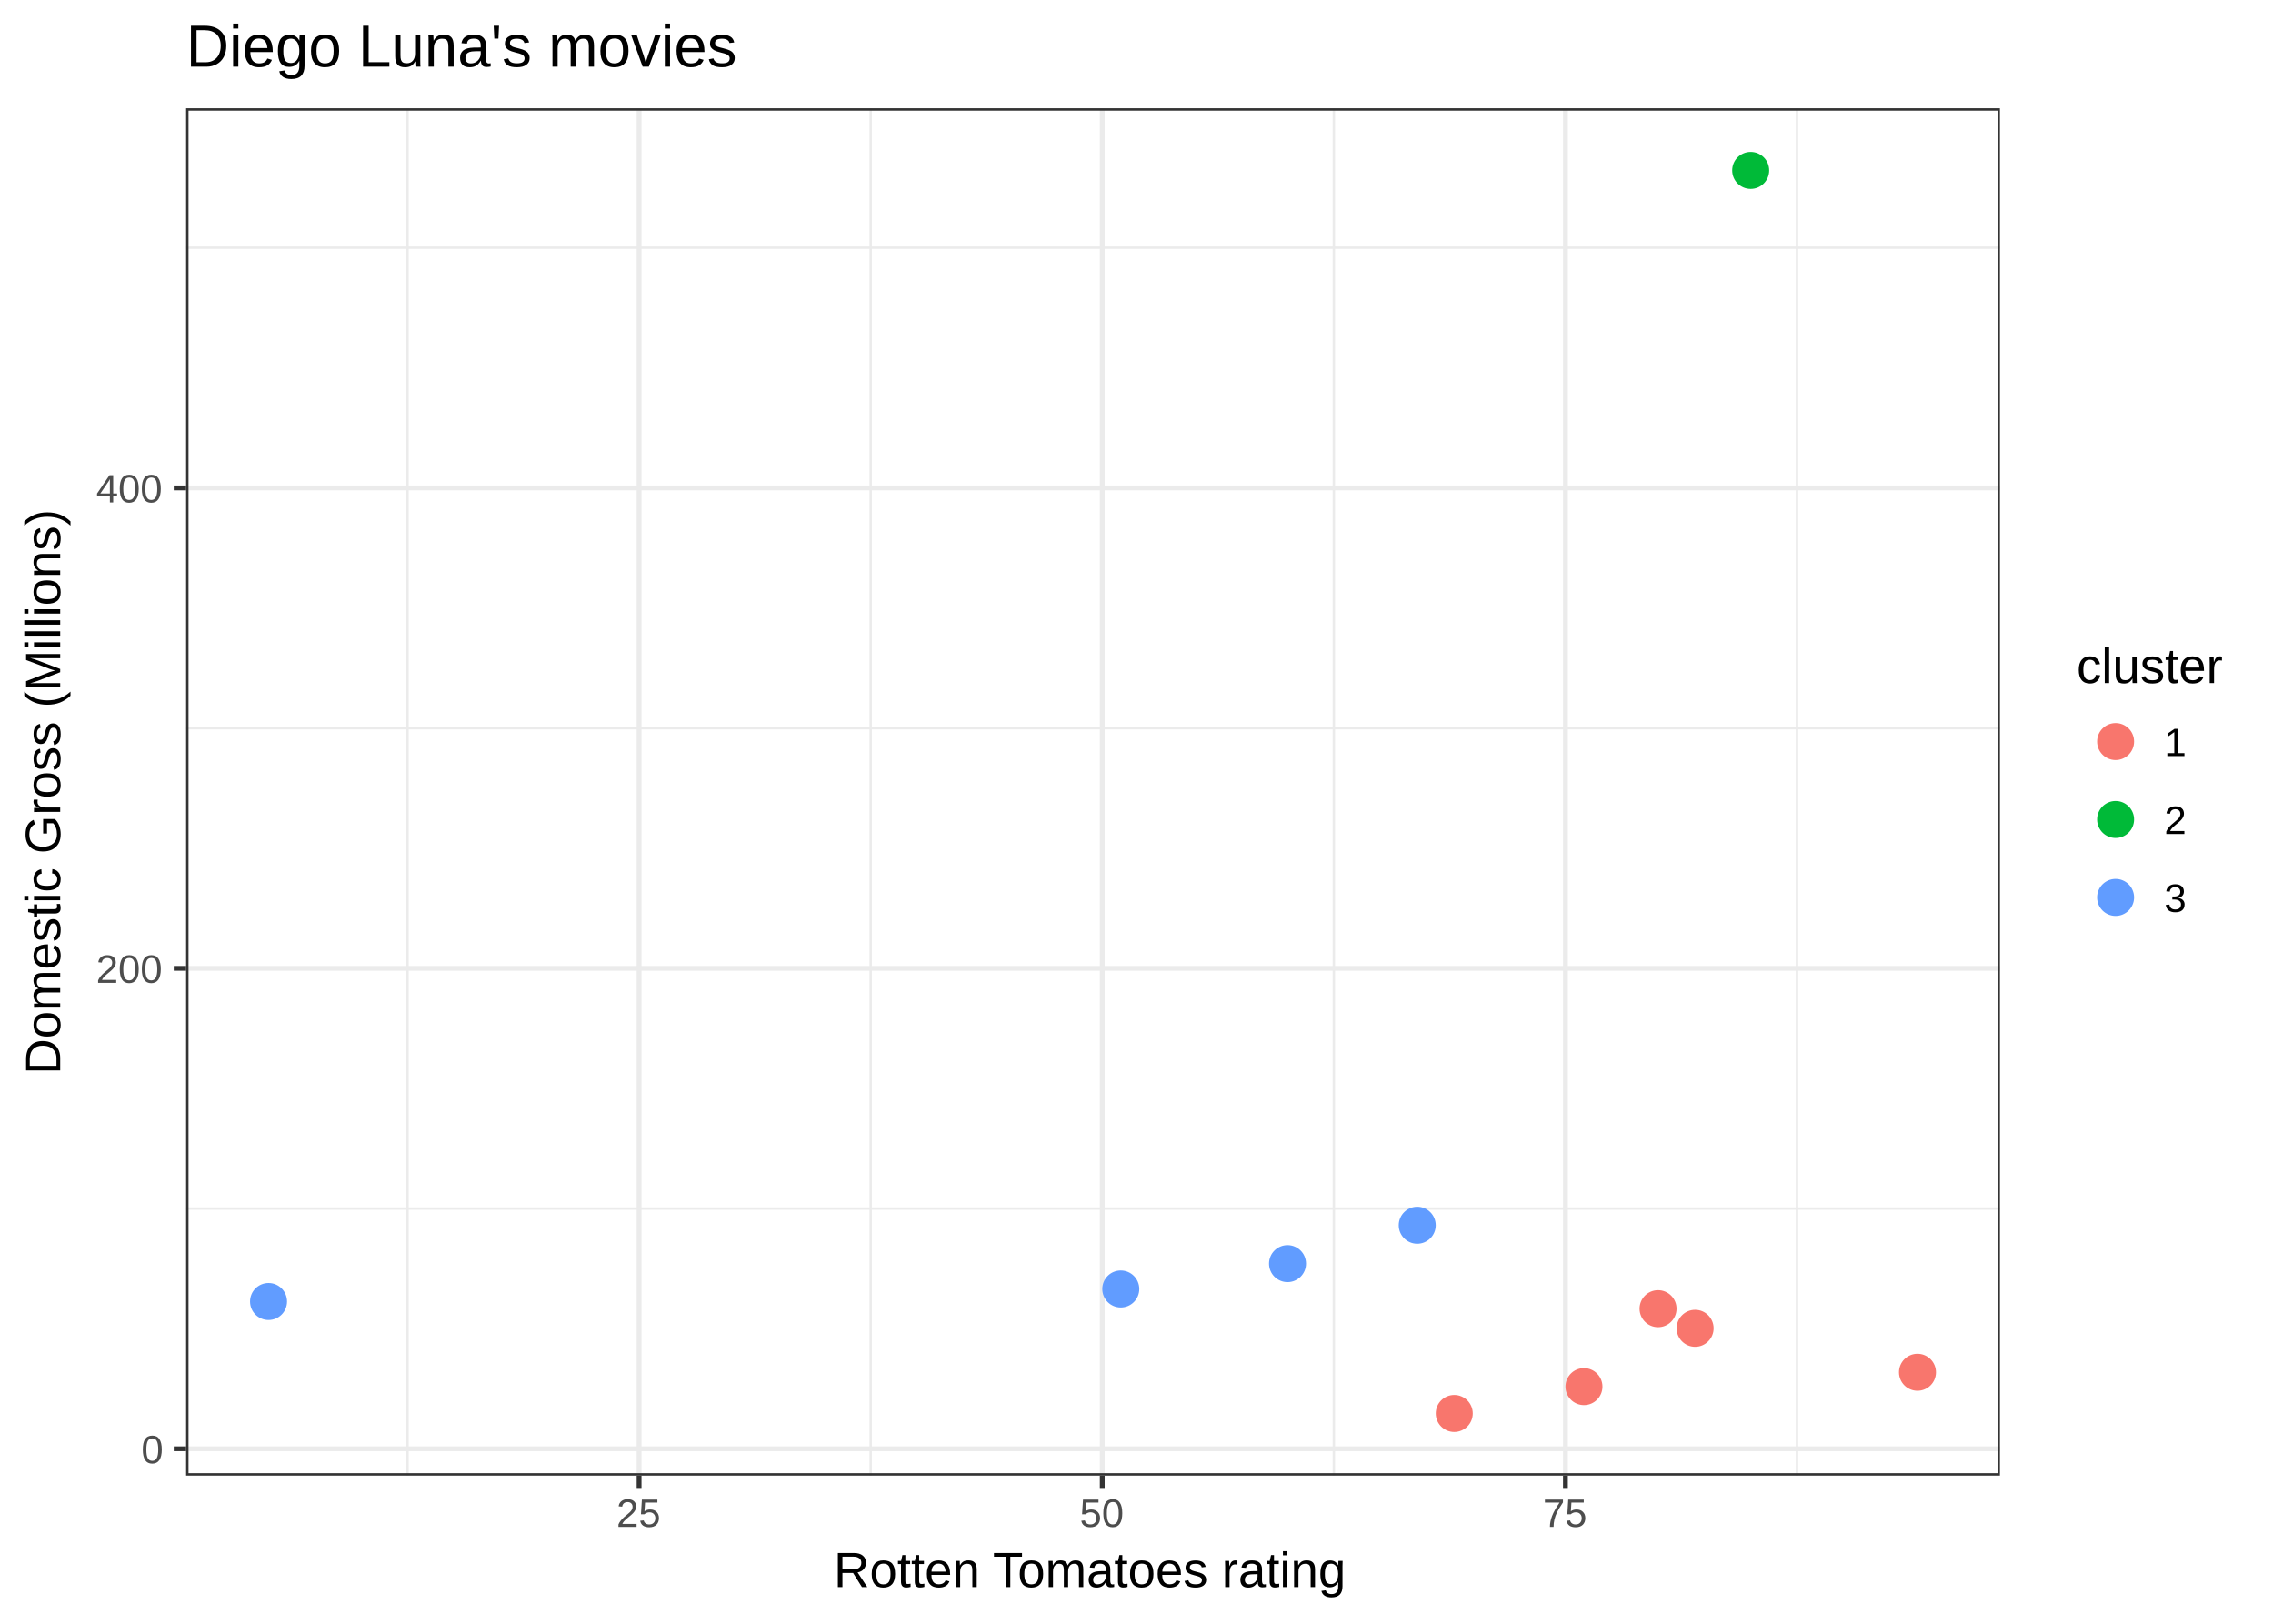
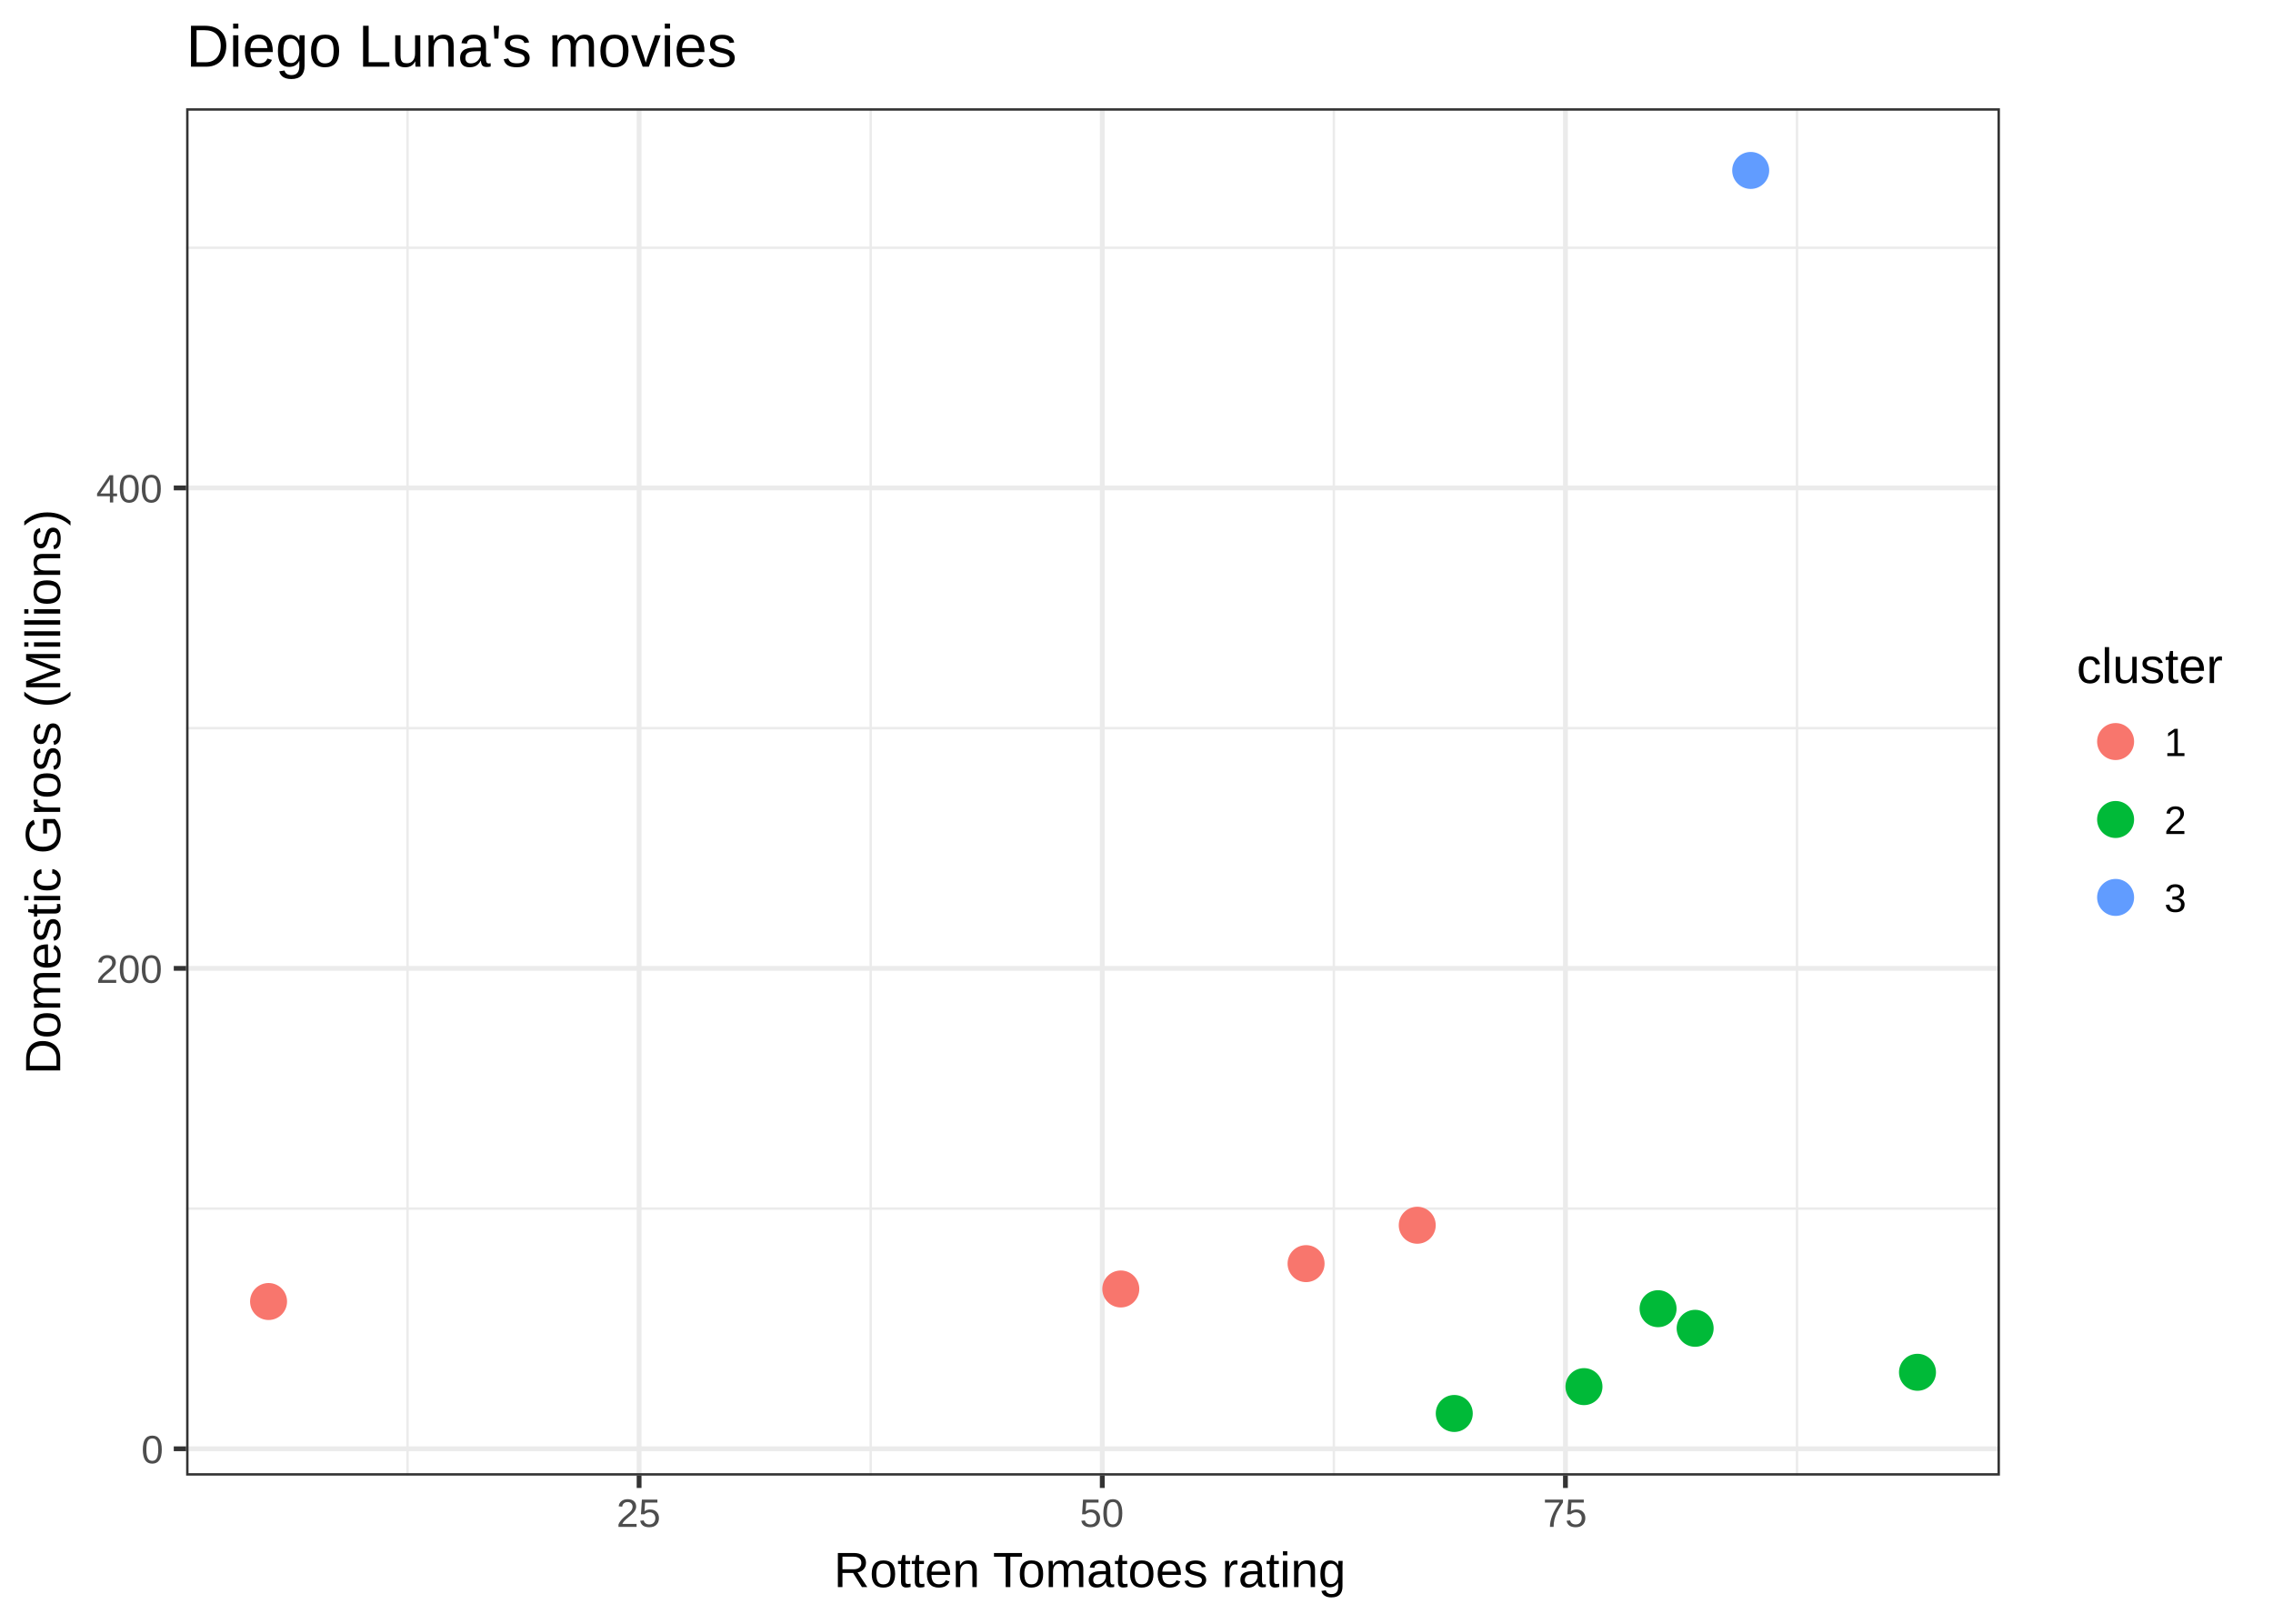
<svg xmlns="http://www.w3.org/2000/svg" viewBox="0 0 504.00 360.00">
  <defs>
    <style type="text/css">
    line, polyline, path, rect, circle {
      fill: none;
      stroke: #000000;
      stroke-linecap: round;
      stroke-linejoin: round;
      stroke-miterlimit: 10.00;
    }
  </style>
  </defs>
  <rect width="100%" height="100%" style="stroke: none; fill: #FFFFFF;" />
  <rect x="0.00" y="0.00" width="504.00" height="360.00" style="stroke-width: 1.07; stroke: #FFFFFF; fill: #FFFFFF;" />
  <defs>
    <clipPath id="cpNDEuMjY1NXw0NDMuNDQ4fDMyNy4xNTd8MjQuMDA3Mw==">
      <rect x="41.27" y="24.01" width="402.18" height="303.15" />
    </clipPath>
  </defs>
  <rect x="41.27" y="24.01" width="402.18" height="303.15" style="stroke-width: 1.07; stroke: none; fill: #FFFFFF;" clip-path="url(#cpNDEuMjY1NXw0NDMuNDQ4fDMyNy4xNTd8MjQuMDA3Mw==)" />
  <polyline points="41.27,267.95 443.45,267.95 " style="stroke-width: 0.53; stroke: #EBEBEB; stroke-linecap: butt;" clip-path="url(#cpNDEuMjY1NXw0NDMuNDQ4fDMyNy4xNTd8MjQuMDA3Mw==)" />
  <polyline points="41.27,161.44 443.45,161.44 " style="stroke-width: 0.53; stroke: #EBEBEB; stroke-linecap: butt;" clip-path="url(#cpNDEuMjY1NXw0NDMuNDQ4fDMyNy4xNTd8MjQuMDA3Mw==)" />
  <polyline points="41.27,54.92 443.45,54.92 " style="stroke-width: 0.53; stroke: #EBEBEB; stroke-linecap: butt;" clip-path="url(#cpNDEuMjY1NXw0NDMuNDQ4fDMyNy4xNTd8MjQuMDA3Mw==)" />
  <polyline points="90.36,327.16 90.36,24.01 " style="stroke-width: 0.53; stroke: #EBEBEB; stroke-linecap: butt;" clip-path="url(#cpNDEuMjY1NXw0NDMuNDQ4fDMyNy4xNTd8MjQuMDA3Mw==)" />
  <polyline points="193.06,327.16 193.06,24.01 " style="stroke-width: 0.53; stroke: #EBEBEB; stroke-linecap: butt;" clip-path="url(#cpNDEuMjY1NXw0NDMuNDQ4fDMyNy4xNTd8MjQuMDA3Mw==)" />
  <polyline points="295.76,327.16 295.76,24.01 " style="stroke-width: 0.53; stroke: #EBEBEB; stroke-linecap: butt;" clip-path="url(#cpNDEuMjY1NXw0NDMuNDQ4fDMyNy4xNTd8MjQuMDA3Mw==)" />
  <polyline points="398.46,327.16 398.46,24.01 " style="stroke-width: 0.53; stroke: #EBEBEB; stroke-linecap: butt;" clip-path="url(#cpNDEuMjY1NXw0NDMuNDQ4fDMyNy4xNTd8MjQuMDA3Mw==)" />
  <polyline points="41.27,321.21 443.45,321.21 " style="stroke-width: 1.07; stroke: #EBEBEB; stroke-linecap: butt;" clip-path="url(#cpNDEuMjY1NXw0NDMuNDQ4fDMyNy4xNTd8MjQuMDA3Mw==)" />
  <polyline points="41.27,214.70 443.45,214.70 " style="stroke-width: 1.07; stroke: #EBEBEB; stroke-linecap: butt;" clip-path="url(#cpNDEuMjY1NXw0NDMuNDQ4fDMyNy4xNTd8MjQuMDA3Mw==)" />
  <polyline points="41.27,108.18 443.45,108.18 " style="stroke-width: 1.07; stroke: #EBEBEB; stroke-linecap: butt;" clip-path="url(#cpNDEuMjY1NXw0NDMuNDQ4fDMyNy4xNTd8MjQuMDA3Mw==)" />
  <polyline points="141.71,327.16 141.71,24.01 " style="stroke-width: 1.07; stroke: #EBEBEB; stroke-linecap: butt;" clip-path="url(#cpNDEuMjY1NXw0NDMuNDQ4fDMyNy4xNTd8MjQuMDA3Mw==)" />
  <polyline points="244.41,327.16 244.41,24.01 " style="stroke-width: 1.07; stroke: #EBEBEB; stroke-linecap: butt;" clip-path="url(#cpNDEuMjY1NXw0NDMuNDQ4fDMyNy4xNTd8MjQuMDA3Mw==)" />
  <polyline points="347.11,327.16 347.11,24.01 " style="stroke-width: 1.07; stroke: #EBEBEB; stroke-linecap: butt;" clip-path="url(#cpNDEuMjY1NXw0NDMuNDQ4fDMyNy4xNTd8MjQuMDA3Mw==)" />
-   <circle cx="59.55" cy="288.56" r="2.81pt" style="stroke-width: 0.71; stroke: #619CFF; fill: #619CFF;" clip-path="url(#cpNDEuMjY1NXw0NDMuNDQ4fDMyNy4xNTd8MjQuMDA3Mw==)" />
-   <circle cx="388.19" cy="37.79" r="2.81pt" style="stroke-width: 0.71; stroke: #00BA38; fill: #00BA38;" clip-path="url(#cpNDEuMjY1NXw0NDMuNDQ4fDMyNy4xNTd8MjQuMDA3Mw==)" />
-   <circle cx="375.87" cy="294.50" r="2.81pt" style="stroke-width: 0.71; stroke: #F8766D; fill: #F8766D;" clip-path="url(#cpNDEuMjY1NXw0NDMuNDQ4fDMyNy4xNTd8MjQuMDA3Mw==)" />
-   <circle cx="314.25" cy="271.65" r="2.81pt" style="stroke-width: 0.71; stroke: #619CFF; fill: #619CFF;" clip-path="url(#cpNDEuMjY1NXw0NDMuNDQ4fDMyNy4xNTd8MjQuMDA3Mw==)" />
-   <circle cx="248.52" cy="285.78" r="2.81pt" style="stroke-width: 0.71; stroke: #619CFF; fill: #619CFF;" clip-path="url(#cpNDEuMjY1NXw0NDMuNDQ4fDMyNy4xNTd8MjQuMDA3Mw==)" />
-   <circle cx="425.17" cy="304.25" r="2.81pt" style="stroke-width: 0.71; stroke: #F8766D; fill: #F8766D;" clip-path="url(#cpNDEuMjY1NXw0NDMuNDQ4fDMyNy4xNTd8MjQuMDA3Mw==)" />
-   <circle cx="322.46" cy="313.38" r="2.81pt" style="stroke-width: 0.71; stroke: #F8766D; fill: #F8766D;" clip-path="url(#cpNDEuMjY1NXw0NDMuNDQ4fDMyNy4xNTd8MjQuMDA3Mw==)" />
-   <circle cx="285.49" cy="280.16" r="2.81pt" style="stroke-width: 0.71; stroke: #619CFF; fill: #619CFF;" clip-path="url(#cpNDEuMjY1NXw0NDMuNDQ4fDMyNy4xNTd8MjQuMDA3Mw==)" />
-   <circle cx="367.65" cy="290.15" r="2.81pt" style="stroke-width: 0.71; stroke: #F8766D; fill: #F8766D;" clip-path="url(#cpNDEuMjY1NXw0NDMuNDQ4fDMyNy4xNTd8MjQuMDA3Mw==)" />
-   <circle cx="351.22" cy="307.43" r="2.81pt" style="stroke-width: 0.71; stroke: #F8766D; fill: #F8766D;" clip-path="url(#cpNDEuMjY1NXw0NDMuNDQ4fDMyNy4xNTd8MjQuMDA3Mw==)" />
+   <circle cx="59.55" cy="288.56" r="2.81pt" style="stroke-width: 0.71; stroke: #F8766D; fill: #F8766D;" clip-path="url(#cpNDEuMjY1NXw0NDMuNDQ4fDMyNy4xNTd8MjQuMDA3Mw==)" />
+   <circle cx="388.19" cy="37.79" r="2.81pt" style="stroke-width: 0.71; stroke: #619CFF; fill: #619CFF;" clip-path="url(#cpNDEuMjY1NXw0NDMuNDQ4fDMyNy4xNTd8MjQuMDA3Mw==)" />
+   <circle cx="375.87" cy="294.50" r="2.81pt" style="stroke-width: 0.71; stroke: #00BA38; fill: #00BA38;" clip-path="url(#cpNDEuMjY1NXw0NDMuNDQ4fDMyNy4xNTd8MjQuMDA3Mw==)" />
+   <circle cx="314.25" cy="271.65" r="2.81pt" style="stroke-width: 0.71; stroke: #F8766D; fill: #F8766D;" clip-path="url(#cpNDEuMjY1NXw0NDMuNDQ4fDMyNy4xNTd8MjQuMDA3Mw==)" />
+   <circle cx="248.52" cy="285.78" r="2.81pt" style="stroke-width: 0.71; stroke: #F8766D; fill: #F8766D;" clip-path="url(#cpNDEuMjY1NXw0NDMuNDQ4fDMyNy4xNTd8MjQuMDA3Mw==)" />
+   <circle cx="425.17" cy="304.25" r="2.81pt" style="stroke-width: 0.71; stroke: #00BA38; fill: #00BA38;" clip-path="url(#cpNDEuMjY1NXw0NDMuNDQ4fDMyNy4xNTd8MjQuMDA3Mw==)" />
+   <circle cx="322.46" cy="313.38" r="2.81pt" style="stroke-width: 0.71; stroke: #00BA38; fill: #00BA38;" clip-path="url(#cpNDEuMjY1NXw0NDMuNDQ4fDMyNy4xNTd8MjQuMDA3Mw==)" />
+   <circle cx="289.60" cy="280.16" r="2.81pt" style="stroke-width: 0.71; stroke: #F8766D; fill: #F8766D;" clip-path="url(#cpNDEuMjY1NXw0NDMuNDQ4fDMyNy4xNTd8MjQuMDA3Mw==)" />
+   <circle cx="367.65" cy="290.15" r="2.81pt" style="stroke-width: 0.71; stroke: #00BA38; fill: #00BA38;" clip-path="url(#cpNDEuMjY1NXw0NDMuNDQ4fDMyNy4xNTd8MjQuMDA3Mw==)" />
+   <circle cx="351.22" cy="307.43" r="2.81pt" style="stroke-width: 0.71; stroke: #00BA38; fill: #00BA38;" clip-path="url(#cpNDEuMjY1NXw0NDMuNDQ4fDMyNy4xNTd8MjQuMDA3Mw==)" />
  <rect x="41.27" y="24.01" width="402.18" height="303.15" style="stroke-width: 1.07; stroke: #333333;" clip-path="url(#cpNDEuMjY1NXw0NDMuNDQ4fDMyNy4xNTd8MjQuMDA3Mw==)" />
  <defs>
    <clipPath id="cpMHw1MDR8MzYwfDA=">
      <rect x="0.00" y="0.00" width="504.00" height="360.00" />
    </clipPath>
  </defs>
  <g clip-path="url(#cpMHw1MDR8MzYwfDA=)">
    <text x="31.33" y="324.43" style="font-size: 8.80px; fill: #4D4D4D; font-family: Arial;" textLength="5.01px" lengthAdjust="spacingAndGlyphs">0</text>
  </g>
  <g clip-path="url(#cpMHw1MDR8MzYwfDA=)">
    <text x="21.32" y="217.91" style="font-size: 8.80px; fill: #4D4D4D; font-family: Arial;" textLength="15.02px" lengthAdjust="spacingAndGlyphs">200</text>
  </g>
  <g clip-path="url(#cpMHw1MDR8MzYwfDA=)">
    <text x="21.32" y="111.40" style="font-size: 8.80px; fill: #4D4D4D; font-family: Arial;" textLength="15.02px" lengthAdjust="spacingAndGlyphs">400</text>
  </g>
  <polyline points="38.53,321.21 41.27,321.21 " style="stroke-width: 1.07; stroke: #333333; stroke-linecap: butt;" clip-path="url(#cpMHw1MDR8MzYwfDA=)" />
  <polyline points="38.53,214.70 41.27,214.70 " style="stroke-width: 1.07; stroke: #333333; stroke-linecap: butt;" clip-path="url(#cpMHw1MDR8MzYwfDA=)" />
  <polyline points="38.53,108.18 41.27,108.18 " style="stroke-width: 1.07; stroke: #333333; stroke-linecap: butt;" clip-path="url(#cpMHw1MDR8MzYwfDA=)" />
  <polyline points="141.71,329.90 141.71,327.16 " style="stroke-width: 1.07; stroke: #333333; stroke-linecap: butt;" clip-path="url(#cpMHw1MDR8MzYwfDA=)" />
  <polyline points="244.41,329.90 244.41,327.16 " style="stroke-width: 1.07; stroke: #333333; stroke-linecap: butt;" clip-path="url(#cpMHw1MDR8MzYwfDA=)" />
  <polyline points="347.11,329.90 347.11,327.16 " style="stroke-width: 1.07; stroke: #333333; stroke-linecap: butt;" clip-path="url(#cpMHw1MDR8MzYwfDA=)" />
  <g clip-path="url(#cpMHw1MDR8MzYwfDA=)">
    <text x="136.70" y="338.53" style="font-size: 8.80px; fill: #4D4D4D; font-family: Arial;" textLength="10.01px" lengthAdjust="spacingAndGlyphs">25</text>
  </g>
  <g clip-path="url(#cpMHw1MDR8MzYwfDA=)">
    <text x="239.41" y="338.53" style="font-size: 8.80px; fill: #4D4D4D; font-family: Arial;" textLength="10.01px" lengthAdjust="spacingAndGlyphs">50</text>
  </g>
  <g clip-path="url(#cpMHw1MDR8MzYwfDA=)">
    <text x="342.11" y="338.53" style="font-size: 8.80px; fill: #4D4D4D; font-family: Arial;" textLength="10.01px" lengthAdjust="spacingAndGlyphs">75</text>
  </g>
  <g clip-path="url(#cpMHw1MDR8MzYwfDA=)">
    <text x="184.88" y="351.88" style="font-size: 11.00px; font-family: Arial;" textLength="114.95px" lengthAdjust="spacingAndGlyphs">Rotten Tomatoes rating</text>
  </g>
  <g clip-path="url(#cpMHw1MDR8MzYwfDA=)">
    <text transform="translate(13.35,238.23) rotate(-90)" style="font-size: 11.00px; font-family: Arial;" textLength="125.29px" lengthAdjust="spacingAndGlyphs">Domestic Gross (Millions)</text>
  </g>
  <rect x="454.79" y="137.88" width="43.73" height="75.40" style="stroke-width: 1.07; stroke: none; fill: #FFFFFF;" clip-path="url(#cpMHw1MDR8MzYwfDA=)" />
  <g clip-path="url(#cpMHw1MDR8MzYwfDA=)">
    <text x="460.46" y="151.44" style="font-size: 11.00px; font-family: Arial;" textLength="32.40px" lengthAdjust="spacingAndGlyphs">cluster</text>
  </g>
  <rect x="460.46" y="155.77" width="17.28" height="17.28" style="stroke-width: 1.07; stroke: none; fill: #FFFFFF;" clip-path="url(#cpMHw1MDR8MzYwfDA=)" />
  <circle cx="469.10" cy="164.41" r="2.81pt" style="stroke-width: 0.71; stroke: #F8766D; fill: #F8766D;" clip-path="url(#cpMHw1MDR8MzYwfDA=)" />
  <rect x="460.46" y="173.05" width="17.28" height="17.28" style="stroke-width: 1.07; stroke: none; fill: #FFFFFF;" clip-path="url(#cpMHw1MDR8MzYwfDA=)" />
  <circle cx="469.10" cy="181.69" r="2.81pt" style="stroke-width: 0.71; stroke: #00BA38; fill: #00BA38;" clip-path="url(#cpMHw1MDR8MzYwfDA=)" />
  <rect x="460.46" y="190.33" width="17.28" height="17.28" style="stroke-width: 1.07; stroke: none; fill: #FFFFFF;" clip-path="url(#cpMHw1MDR8MzYwfDA=)" />
  <circle cx="469.10" cy="198.97" r="2.81pt" style="stroke-width: 0.71; stroke: #619CFF; fill: #619CFF;" clip-path="url(#cpMHw1MDR8MzYwfDA=)" />
  <g clip-path="url(#cpMHw1MDR8MzYwfDA=)">
    <text x="479.90" y="167.63" style="font-size: 8.80px; font-family: Arial;" textLength="5.01px" lengthAdjust="spacingAndGlyphs">1</text>
  </g>
  <g clip-path="url(#cpMHw1MDR8MzYwfDA=)">
    <text x="479.90" y="184.91" style="font-size: 8.80px; font-family: Arial;" textLength="5.01px" lengthAdjust="spacingAndGlyphs">2</text>
  </g>
  <g clip-path="url(#cpMHw1MDR8MzYwfDA=)">
    <text x="479.90" y="202.19" style="font-size: 8.80px; font-family: Arial;" textLength="5.01px" lengthAdjust="spacingAndGlyphs">3</text>
  </g>
  <g clip-path="url(#cpMHw1MDR8MzYwfDA=)">
    <text x="41.27" y="14.79" style="font-size: 13.20px; font-family: Arial;" textLength="120.27px" lengthAdjust="spacingAndGlyphs">Diego Luna's movies</text>
  </g>
</svg>
